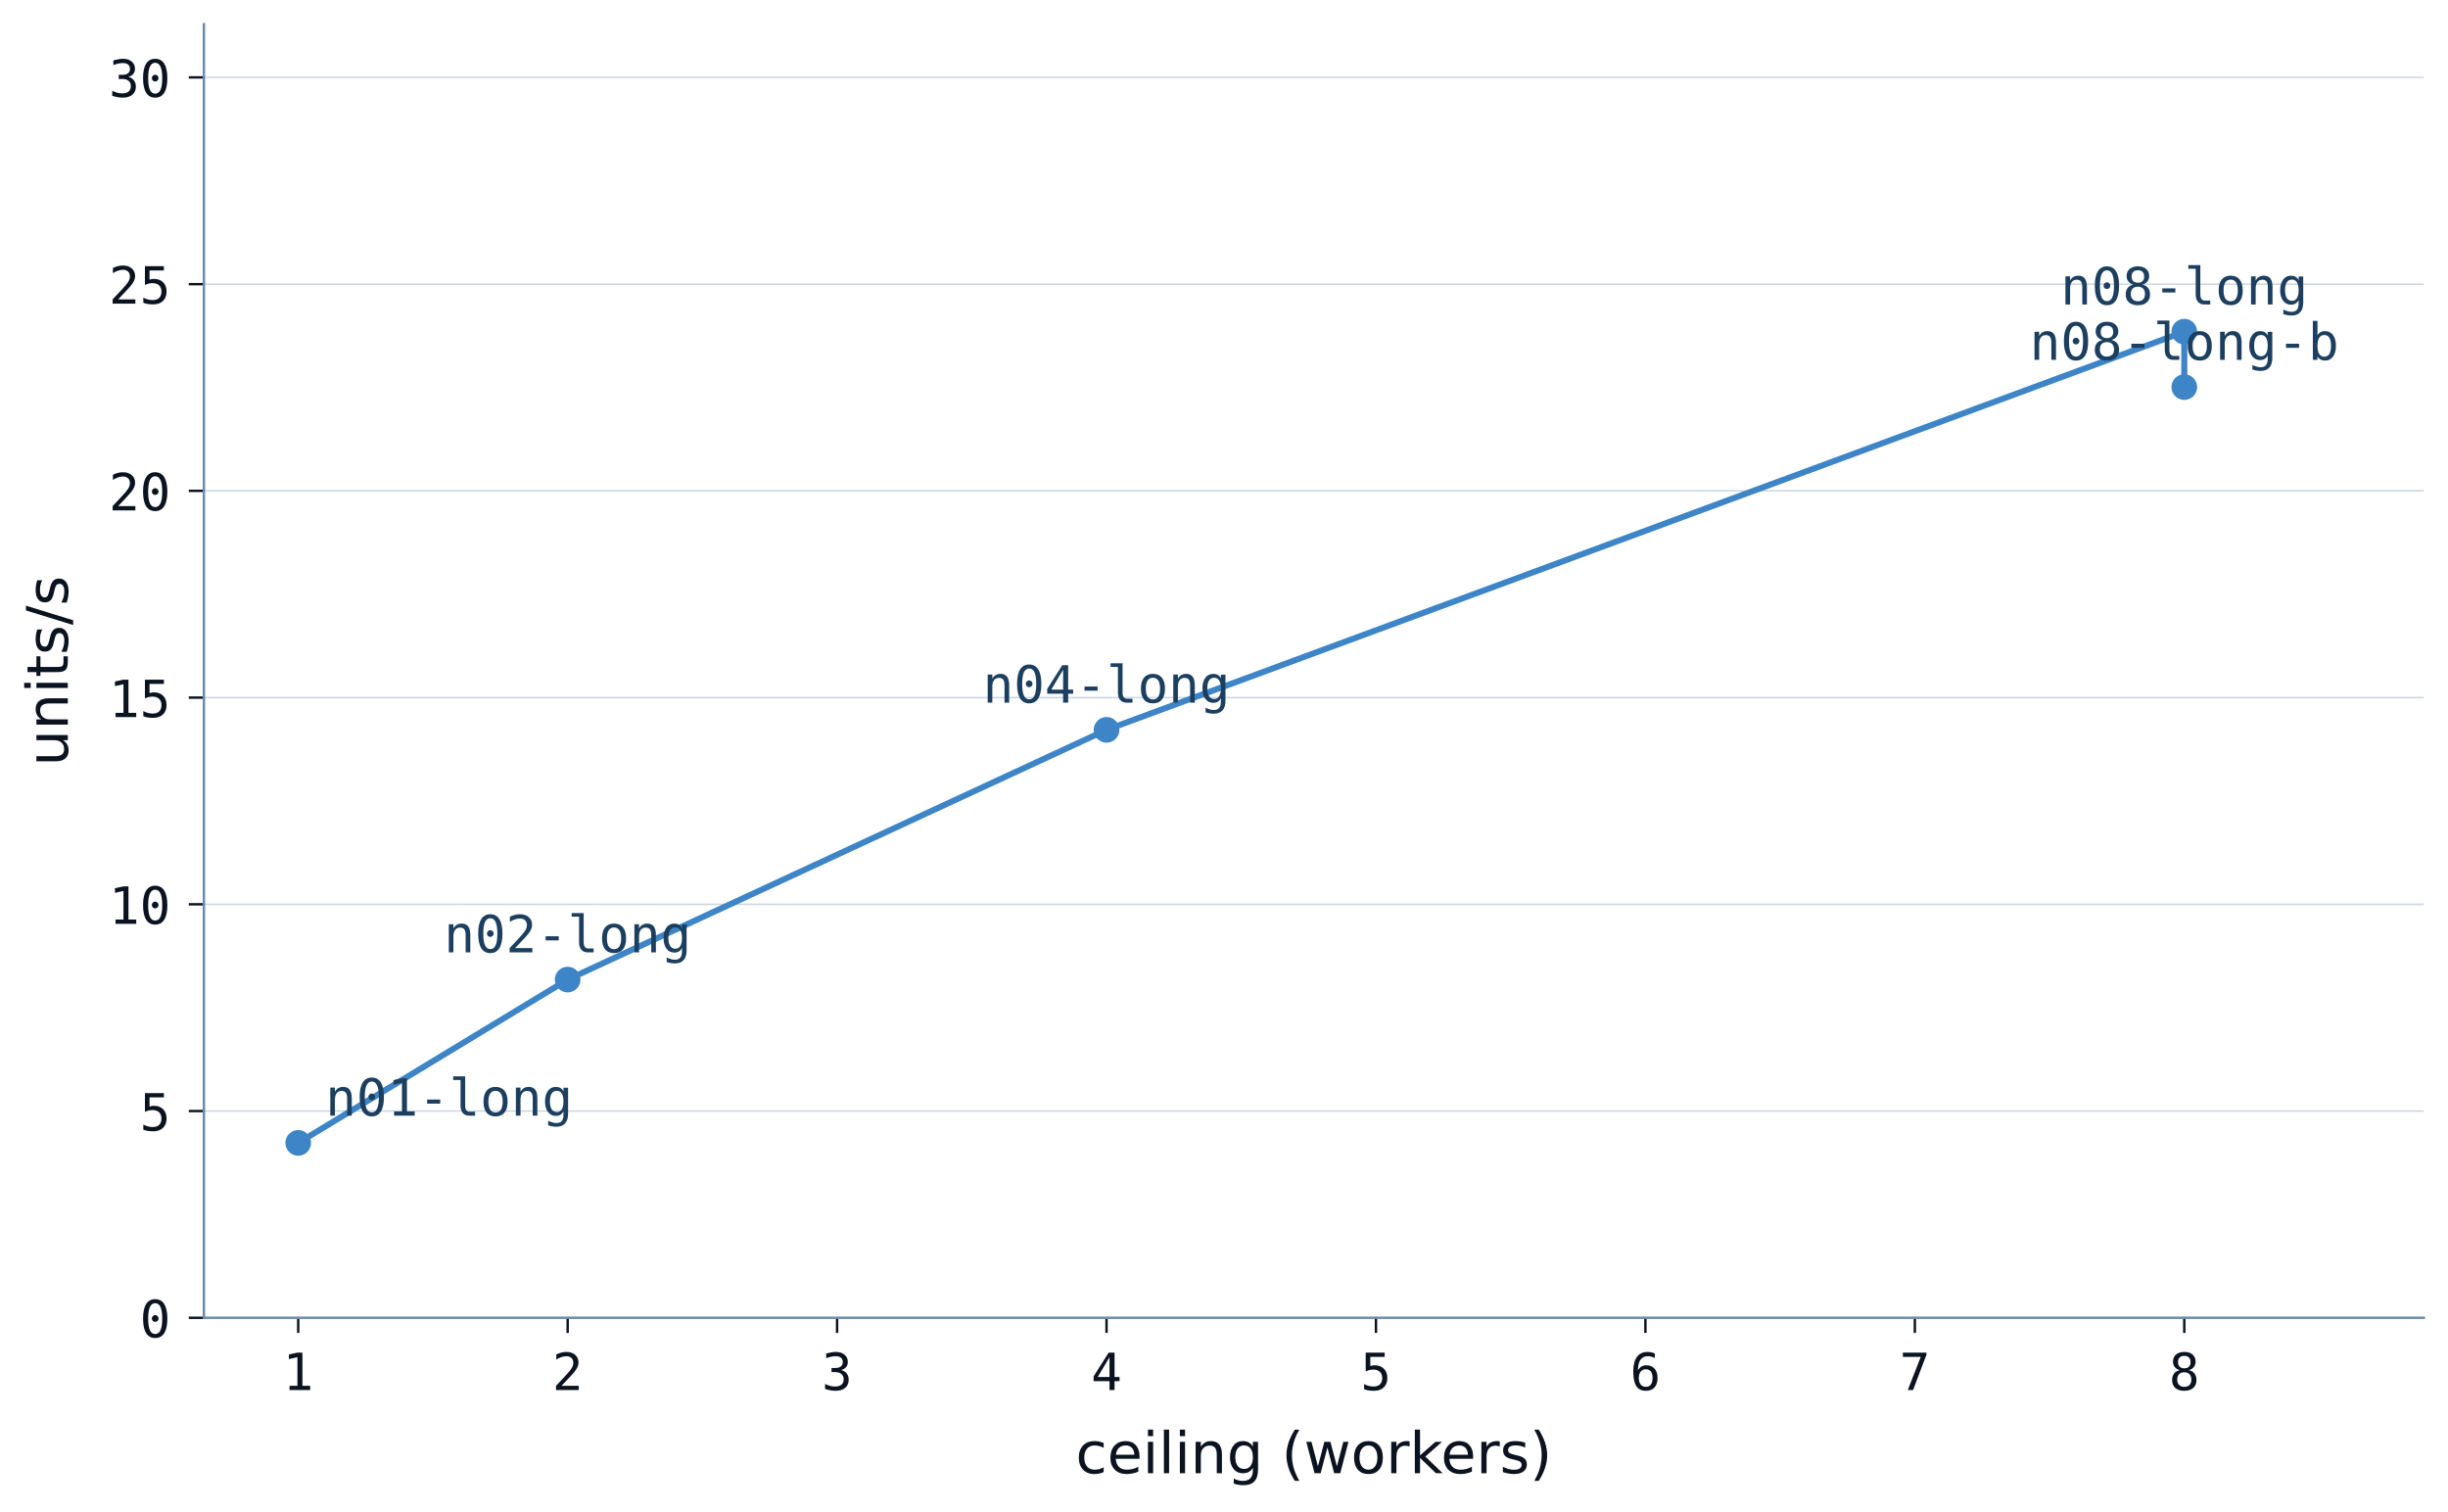
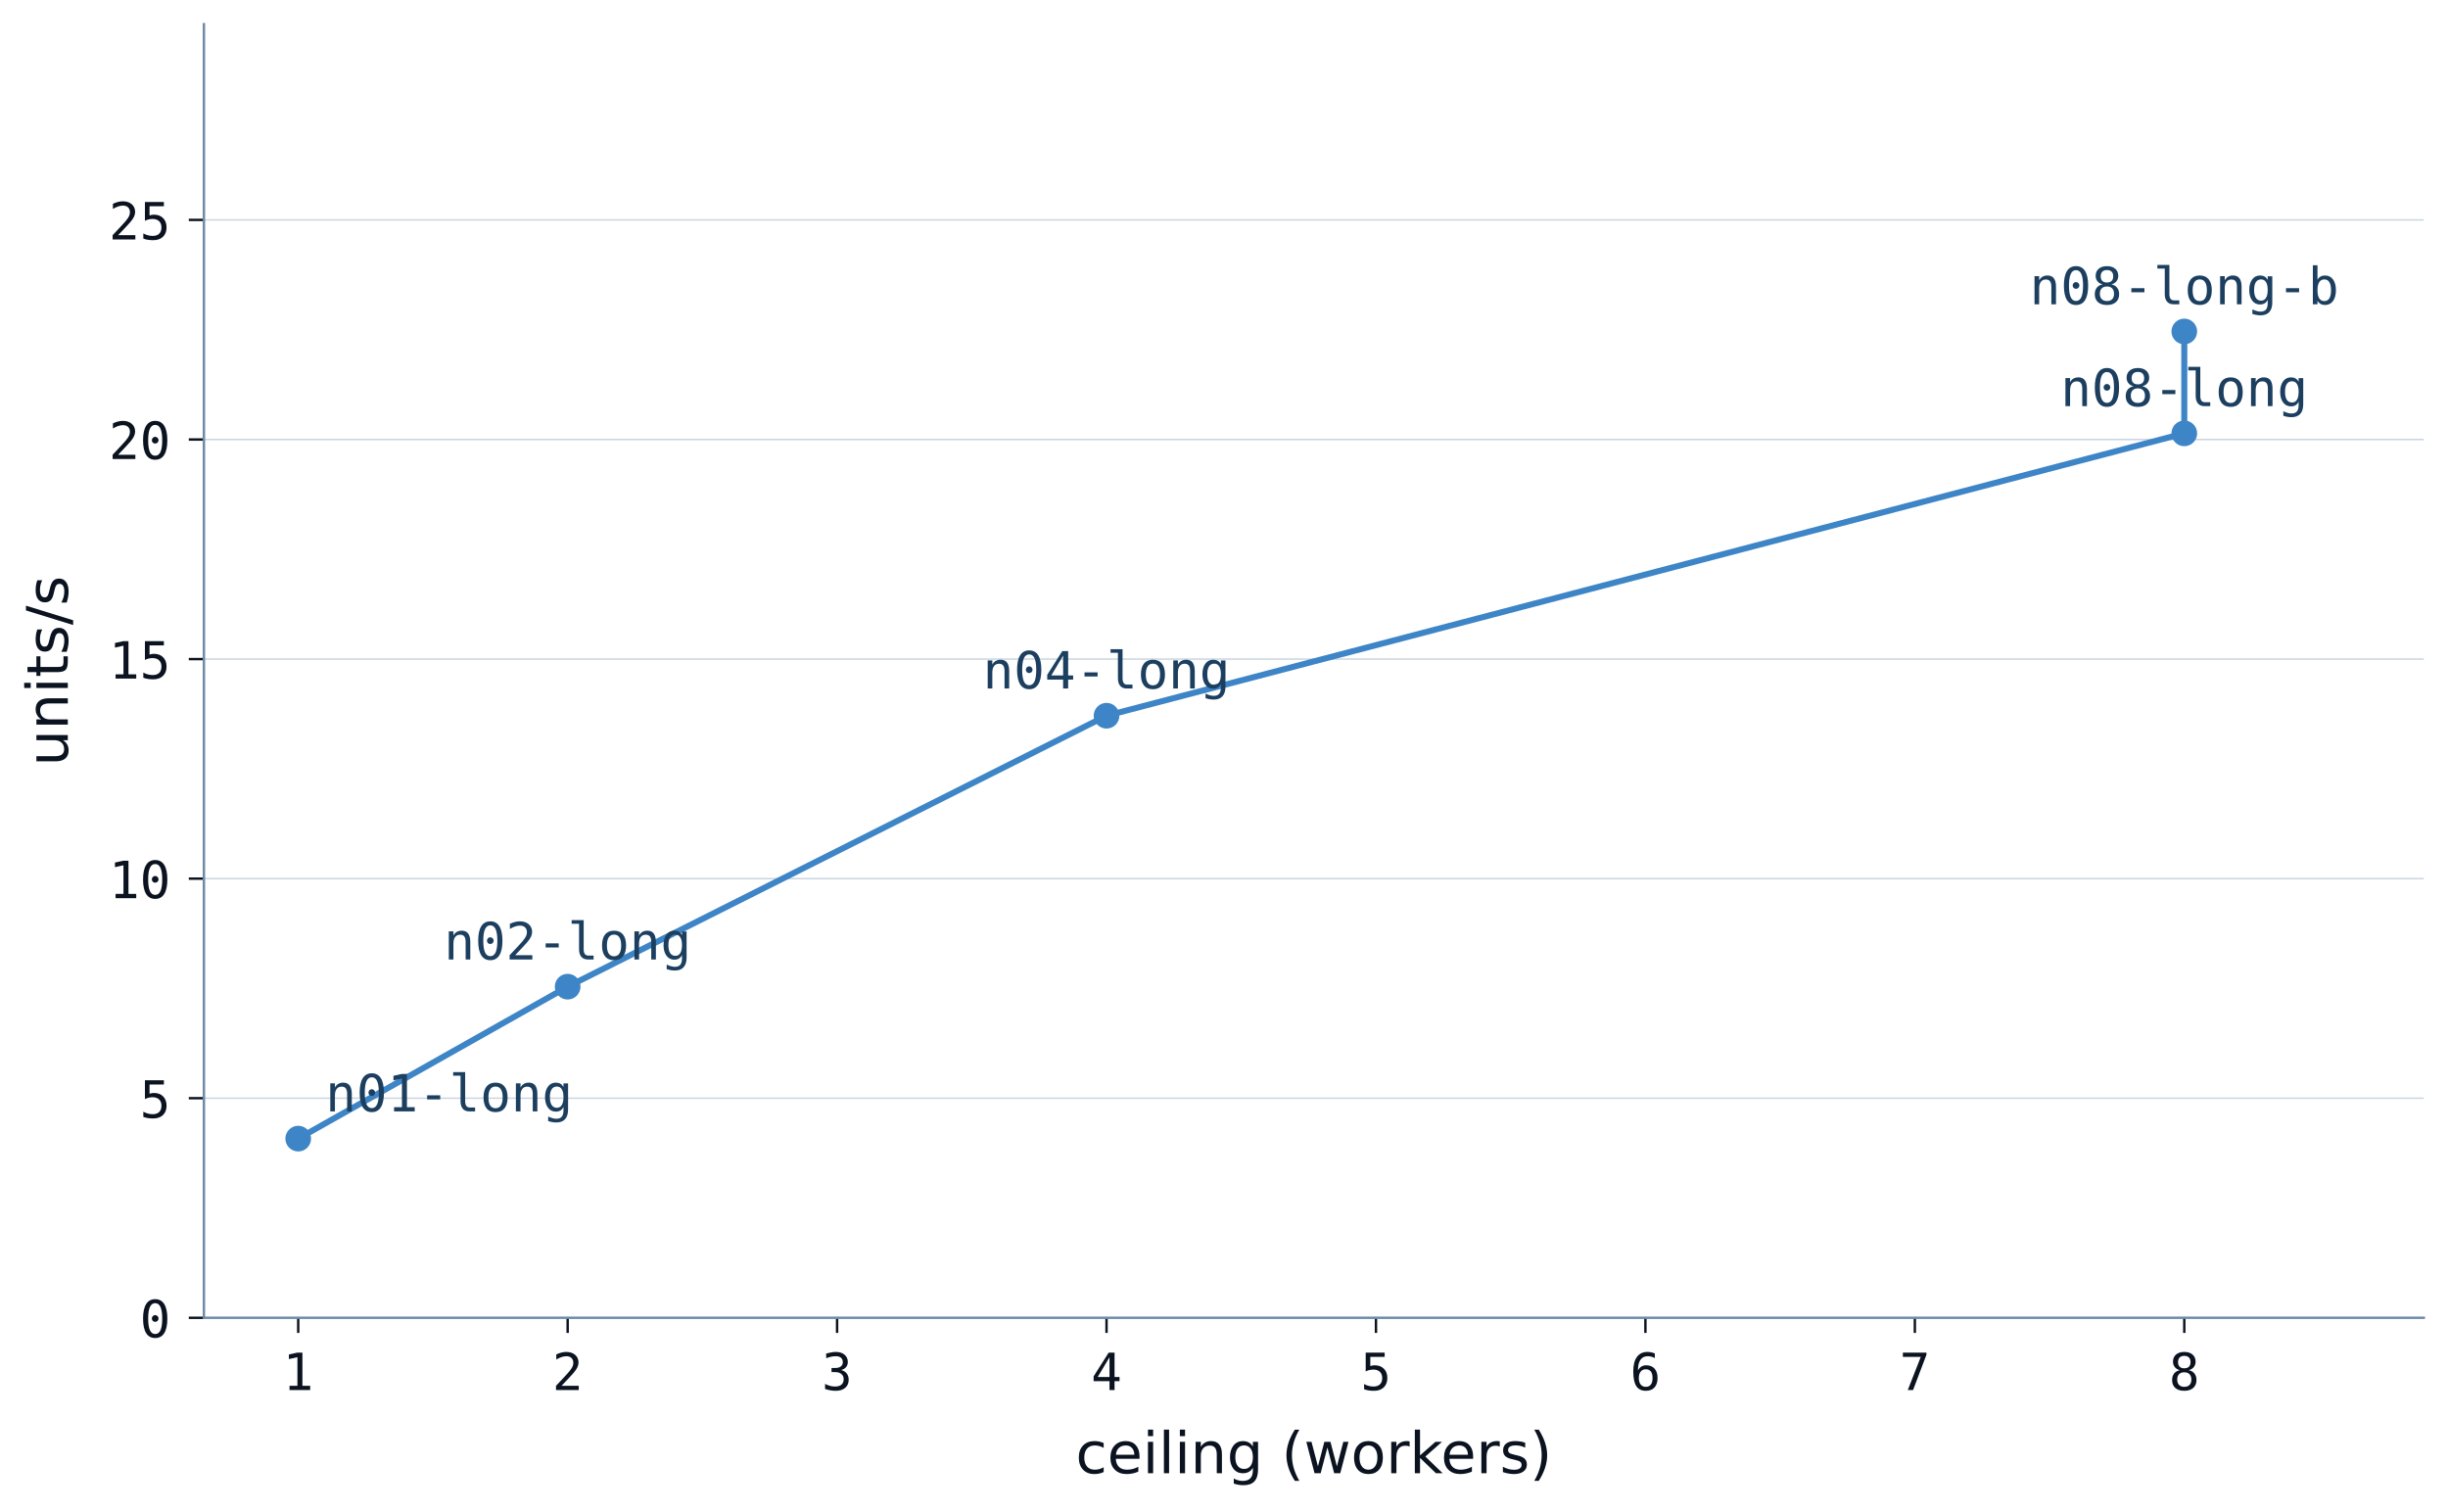
<svg xmlns="http://www.w3.org/2000/svg" xmlns:xlink="http://www.w3.org/1999/xlink" width="1620pt" height="1000pt" viewBox="0 0 1620 1000" version="1.1">
  <defs>
    <style type="text/css">*{stroke-linejoin: round; stroke-linecap: butt}</style>
  </defs>
  <g id="figure_1">
    <g id="patch_1">
      <path d="M 0 1000  L 1620 1000  L 1620 0  L 0 0  L 0 1000  z " style="fill: none" />
    </g>
    <g id="axes_1">
      <g id="patch_2">
        <path d="M 134.941 871.997  L 1604 871.997  L 1604 16  L 134.941 16  L 134.941 871.997  z " style="fill: none" />
      </g>
      <g id="matplotlib.axis_1">
        <g id="xtick_1">
          <g id="line2d_1">
            <defs>
              <path id="m145aa1aebd" d="M 0 0  L 0 10  " style="stroke: #0b1320; stroke-width: 1.6" />
            </defs>
            <g>
              <use xlink:href="#m145aa1aebd" x="197.348" y="871.997" style="fill: #0b1320; stroke: #0b1320; stroke-width: 1.6" />
            </g>
          </g>
          <g id="text_1">
            <text style="font-size: 34px; font-family: 'IBM Plex Mono', 'DejaVu Sans Mono', 'Bitstream Vera Sans Mono', 'Computer Modern Typewriter', 'Andale Mono', 'Nimbus Mono L', 'Courier New', 'Courier', 'Fixed', 'Terminal', monospace; text-anchor: middle; fill: #0b1320" x="197.348" y="919.829" transform="rotate(-0 197.348 919.8291)">1</text>
          </g>
        </g>
        <g id="xtick_2">
          <g id="line2d_2">
            <g>
              <use xlink:href="#m145aa1aebd" x="375.654" y="871.997" style="fill: #0b1320; stroke: #0b1320; stroke-width: 1.6" />
            </g>
          </g>
          <g id="text_2">
            <text style="font-size: 34px; font-family: 'IBM Plex Mono', 'DejaVu Sans Mono', 'Bitstream Vera Sans Mono', 'Computer Modern Typewriter', 'Andale Mono', 'Nimbus Mono L', 'Courier New', 'Courier', 'Fixed', 'Terminal', monospace; text-anchor: middle; fill: #0b1320" x="375.654" y="919.829" transform="rotate(-0 375.6535 919.8291)">2</text>
          </g>
        </g>
        <g id="xtick_3">
          <g id="line2d_3">
            <g>
              <use xlink:href="#m145aa1aebd" x="553.959" y="871.997" style="fill: #0b1320; stroke: #0b1320; stroke-width: 1.6" />
            </g>
          </g>
          <g id="text_3">
            <text style="font-size: 34px; font-family: 'IBM Plex Mono', 'DejaVu Sans Mono', 'Bitstream Vera Sans Mono', 'Computer Modern Typewriter', 'Andale Mono', 'Nimbus Mono L', 'Courier New', 'Courier', 'Fixed', 'Terminal', monospace; text-anchor: middle; fill: #0b1320" x="553.959" y="919.829" transform="rotate(-0 553.959 919.8291)">3</text>
          </g>
        </g>
        <g id="xtick_4">
          <g id="line2d_4">
            <g>
              <use xlink:href="#m145aa1aebd" x="732.264" y="871.997" style="fill: #0b1320; stroke: #0b1320; stroke-width: 1.6" />
            </g>
          </g>
          <g id="text_4">
            <text style="font-size: 34px; font-family: 'IBM Plex Mono', 'DejaVu Sans Mono', 'Bitstream Vera Sans Mono', 'Computer Modern Typewriter', 'Andale Mono', 'Nimbus Mono L', 'Courier New', 'Courier', 'Fixed', 'Terminal', monospace; text-anchor: middle; fill: #0b1320" x="732.264" y="919.829" transform="rotate(-0 732.2645 919.8291)">4</text>
          </g>
        </g>
        <g id="xtick_5">
          <g id="line2d_5">
            <g>
              <use xlink:href="#m145aa1aebd" x="910.57" y="871.997" style="fill: #0b1320; stroke: #0b1320; stroke-width: 1.6" />
            </g>
          </g>
          <g id="text_5">
            <text style="font-size: 34px; font-family: 'IBM Plex Mono', 'DejaVu Sans Mono', 'Bitstream Vera Sans Mono', 'Computer Modern Typewriter', 'Andale Mono', 'Nimbus Mono L', 'Courier New', 'Courier', 'Fixed', 'Terminal', monospace; text-anchor: middle; fill: #0b1320" x="910.57" y="919.829" transform="rotate(-0 910.57 919.8291)">5</text>
          </g>
        </g>
        <g id="xtick_6">
          <g id="line2d_6">
            <g>
              <use xlink:href="#m145aa1aebd" x="1088.875" y="871.997" style="fill: #0b1320; stroke: #0b1320; stroke-width: 1.6" />
            </g>
          </g>
          <g id="text_6">
            <text style="font-size: 34px; font-family: 'IBM Plex Mono', 'DejaVu Sans Mono', 'Bitstream Vera Sans Mono', 'Computer Modern Typewriter', 'Andale Mono', 'Nimbus Mono L', 'Courier New', 'Courier', 'Fixed', 'Terminal', monospace; text-anchor: middle; fill: #0b1320" x="1088.875" y="919.829" transform="rotate(-0 1088.875 919.8291)">6</text>
          </g>
        </g>
        <g id="xtick_7">
          <g id="line2d_7">
            <g>
              <use xlink:href="#m145aa1aebd" x="1267.181" y="871.997" style="fill: #0b1320; stroke: #0b1320; stroke-width: 1.6" />
            </g>
          </g>
          <g id="text_7">
            <text style="font-size: 34px; font-family: 'IBM Plex Mono', 'DejaVu Sans Mono', 'Bitstream Vera Sans Mono', 'Computer Modern Typewriter', 'Andale Mono', 'Nimbus Mono L', 'Courier New', 'Courier', 'Fixed', 'Terminal', monospace; text-anchor: middle; fill: #0b1320" x="1267.181" y="919.829" transform="rotate(-0 1267.181 919.8291)">7</text>
          </g>
        </g>
        <g id="xtick_8">
          <g id="line2d_8">
            <g>
              <use xlink:href="#m145aa1aebd" x="1445.486" y="871.997" style="fill: #0b1320; stroke: #0b1320; stroke-width: 1.6" />
            </g>
          </g>
          <g id="text_8">
            <text style="font-size: 34px; font-family: 'IBM Plex Mono', 'DejaVu Sans Mono', 'Bitstream Vera Sans Mono', 'Computer Modern Typewriter', 'Andale Mono', 'Nimbus Mono L', 'Courier New', 'Courier', 'Fixed', 'Terminal', monospace; text-anchor: middle; fill: #0b1320" x="1445.486" y="919.829" transform="rotate(-0 1445.486 919.8291)">8</text>
          </g>
        </g>
        <g id="text_9">
          <text style="font-size: 38px; font-family: 'Poppins', sans-serif, 'DejaVu Sans'; text-anchor: middle; fill: #0b1320" x="869.471" y="974.871" transform="rotate(-0 869.4705 974.8711)">ceiling  (workers)</text>
        </g>
      </g>
      <g id="matplotlib.axis_2">
        <g id="ytick_1">
          <g id="line2d_9">
-             <path d="M 134.941 871.997  L 1604 871.997  " clip-path="url(#pbddfeb69cb)" style="fill: none; stroke: #6c8aa8; stroke-opacity: 0.35; stroke-linecap: square" />
+             <path d="M 134.941 871.997  L 1604 871.997  " clip-path="url(#p165e059352)" style="fill: none; stroke: #6c8aa8; stroke-opacity: 0.35; stroke-linecap: square" />
          </g>
          <g id="line2d_10">
            <defs>
              <path id="me648679972" d="M 0 0  L -10 0  " style="stroke: #0b1320; stroke-width: 1.6" />
            </defs>
            <g>
              <use xlink:href="#me648679972" x="134.941" y="871.997" style="fill: #0b1320; stroke: #0b1320; stroke-width: 1.6" />
            </g>
          </g>
          <g id="text_10">
            <text style="font-size: 34px; font-family: 'IBM Plex Mono', 'DejaVu Sans Mono', 'Bitstream Vera Sans Mono', 'Computer Modern Typewriter', 'Andale Mono', 'Nimbus Mono L', 'Courier New', 'Courier', 'Fixed', 'Terminal', monospace; text-anchor: end; fill: #0b1320" x="112.941" y="884.913" transform="rotate(-0 112.9411 884.913)">0</text>
          </g>
        </g>
        <g id="ytick_2">
          <g id="line2d_11">
-             <path d="M 134.941 735.2  L 1604 735.2  " clip-path="url(#pbddfeb69cb)" style="fill: none; stroke: #6c8aa8; stroke-opacity: 0.35; stroke-linecap: square" />
+             <path d="M 134.941 726.704  L 1604 726.704  " clip-path="url(#p165e059352)" style="fill: none; stroke: #6c8aa8; stroke-opacity: 0.35; stroke-linecap: square" />
          </g>
          <g id="line2d_12">
            <g>
-               <use xlink:href="#me648679972" x="134.941" y="735.2" style="fill: #0b1320; stroke: #0b1320; stroke-width: 1.6" />
+               <use xlink:href="#me648679972" x="134.941" y="726.704" style="fill: #0b1320; stroke: #0b1320; stroke-width: 1.6" />
            </g>
          </g>
          <g id="text_11">
-             <text style="font-size: 34px; font-family: 'IBM Plex Mono', 'DejaVu Sans Mono', 'Bitstream Vera Sans Mono', 'Computer Modern Typewriter', 'Andale Mono', 'Nimbus Mono L', 'Courier New', 'Courier', 'Fixed', 'Terminal', monospace; text-anchor: end; fill: #0b1320" x="112.941" y="748.116" transform="rotate(-0 112.9411 748.1158)">5</text>
+             <text style="font-size: 34px; font-family: 'IBM Plex Mono', 'DejaVu Sans Mono', 'Bitstream Vera Sans Mono', 'Computer Modern Typewriter', 'Andale Mono', 'Nimbus Mono L', 'Courier New', 'Courier', 'Fixed', 'Terminal', monospace; text-anchor: end; fill: #0b1320" x="112.941" y="739.62" transform="rotate(-0 112.9411 739.6197)">5</text>
          </g>
        </g>
        <g id="ytick_3">
          <g id="line2d_13">
-             <path d="M 134.941 598.402  L 1604 598.402  " clip-path="url(#pbddfeb69cb)" style="fill: none; stroke: #6c8aa8; stroke-opacity: 0.35; stroke-linecap: square" />
+             <path d="M 134.941 581.41  L 1604 581.41  " clip-path="url(#p165e059352)" style="fill: none; stroke: #6c8aa8; stroke-opacity: 0.35; stroke-linecap: square" />
          </g>
          <g id="line2d_14">
            <g>
-               <use xlink:href="#me648679972" x="134.941" y="598.402" style="fill: #0b1320; stroke: #0b1320; stroke-width: 1.6" />
+               <use xlink:href="#me648679972" x="134.941" y="581.41" style="fill: #0b1320; stroke: #0b1320; stroke-width: 1.6" />
            </g>
          </g>
          <g id="text_12">
-             <text style="font-size: 34px; font-family: 'IBM Plex Mono', 'DejaVu Sans Mono', 'Bitstream Vera Sans Mono', 'Computer Modern Typewriter', 'Andale Mono', 'Nimbus Mono L', 'Courier New', 'Courier', 'Fixed', 'Terminal', monospace; text-anchor: end; fill: #0b1320" x="112.941" y="611.318" transform="rotate(-0 112.9411 611.3185)">10</text>
+             <text style="font-size: 34px; font-family: 'IBM Plex Mono', 'DejaVu Sans Mono', 'Bitstream Vera Sans Mono', 'Computer Modern Typewriter', 'Andale Mono', 'Nimbus Mono L', 'Courier New', 'Courier', 'Fixed', 'Terminal', monospace; text-anchor: end; fill: #0b1320" x="112.941" y="594.326" transform="rotate(-0 112.9411 594.3263)">10</text>
          </g>
        </g>
        <g id="ytick_4">
          <g id="line2d_15">
-             <path d="M 134.941 461.605  L 1604 461.605  " clip-path="url(#pbddfeb69cb)" style="fill: none; stroke: #6c8aa8; stroke-opacity: 0.35; stroke-linecap: square" />
+             <path d="M 134.941 436.117  L 1604 436.117  " clip-path="url(#p165e059352)" style="fill: none; stroke: #6c8aa8; stroke-opacity: 0.35; stroke-linecap: square" />
          </g>
          <g id="line2d_16">
            <g>
-               <use xlink:href="#me648679972" x="134.941" y="461.605" style="fill: #0b1320; stroke: #0b1320; stroke-width: 1.6" />
+               <use xlink:href="#me648679972" x="134.941" y="436.117" style="fill: #0b1320; stroke: #0b1320; stroke-width: 1.6" />
            </g>
          </g>
          <g id="text_13">
-             <text style="font-size: 34px; font-family: 'IBM Plex Mono', 'DejaVu Sans Mono', 'Bitstream Vera Sans Mono', 'Computer Modern Typewriter', 'Andale Mono', 'Nimbus Mono L', 'Courier New', 'Courier', 'Fixed', 'Terminal', monospace; text-anchor: end; fill: #0b1320" x="112.941" y="474.521" transform="rotate(-0 112.9411 474.5212)">15</text>
+             <text style="font-size: 34px; font-family: 'IBM Plex Mono', 'DejaVu Sans Mono', 'Bitstream Vera Sans Mono', 'Computer Modern Typewriter', 'Andale Mono', 'Nimbus Mono L', 'Courier New', 'Courier', 'Fixed', 'Terminal', monospace; text-anchor: end; fill: #0b1320" x="112.941" y="449.033" transform="rotate(-0 112.9411 449.0329)">15</text>
          </g>
        </g>
        <g id="ytick_5">
          <g id="line2d_17">
-             <path d="M 134.941 324.808  L 1604 324.808  " clip-path="url(#pbddfeb69cb)" style="fill: none; stroke: #6c8aa8; stroke-opacity: 0.35; stroke-linecap: square" />
+             <path d="M 134.941 290.824  L 1604 290.824  " clip-path="url(#p165e059352)" style="fill: none; stroke: #6c8aa8; stroke-opacity: 0.35; stroke-linecap: square" />
          </g>
          <g id="line2d_18">
            <g>
-               <use xlink:href="#me648679972" x="134.941" y="324.808" style="fill: #0b1320; stroke: #0b1320; stroke-width: 1.6" />
+               <use xlink:href="#me648679972" x="134.941" y="290.824" style="fill: #0b1320; stroke: #0b1320; stroke-width: 1.6" />
            </g>
          </g>
          <g id="text_14">
-             <text style="font-size: 34px; font-family: 'IBM Plex Mono', 'DejaVu Sans Mono', 'Bitstream Vera Sans Mono', 'Computer Modern Typewriter', 'Andale Mono', 'Nimbus Mono L', 'Courier New', 'Courier', 'Fixed', 'Terminal', monospace; text-anchor: end; fill: #0b1320" x="112.941" y="337.724" transform="rotate(-0 112.9411 337.7239)">20</text>
+             <text style="font-size: 34px; font-family: 'IBM Plex Mono', 'DejaVu Sans Mono', 'Bitstream Vera Sans Mono', 'Computer Modern Typewriter', 'Andale Mono', 'Nimbus Mono L', 'Courier New', 'Courier', 'Fixed', 'Terminal', monospace; text-anchor: end; fill: #0b1320" x="112.941" y="303.74" transform="rotate(-0 112.9411 303.7396)">20</text>
          </g>
        </g>
        <g id="ytick_6">
          <g id="line2d_19">
-             <path d="M 134.941 188.011  L 1604 188.011  " clip-path="url(#pbddfeb69cb)" style="fill: none; stroke: #6c8aa8; stroke-opacity: 0.35; stroke-linecap: square" />
+             <path d="M 134.941 145.53  L 1604 145.53  " clip-path="url(#p165e059352)" style="fill: none; stroke: #6c8aa8; stroke-opacity: 0.35; stroke-linecap: square" />
          </g>
          <g id="line2d_20">
            <g>
-               <use xlink:href="#me648679972" x="134.941" y="188.011" style="fill: #0b1320; stroke: #0b1320; stroke-width: 1.6" />
+               <use xlink:href="#me648679972" x="134.941" y="145.53" style="fill: #0b1320; stroke: #0b1320; stroke-width: 1.6" />
            </g>
          </g>
          <g id="text_15">
-             <text style="font-size: 34px; font-family: 'IBM Plex Mono', 'DejaVu Sans Mono', 'Bitstream Vera Sans Mono', 'Computer Modern Typewriter', 'Andale Mono', 'Nimbus Mono L', 'Courier New', 'Courier', 'Fixed', 'Terminal', monospace; text-anchor: end; fill: #0b1320" x="112.941" y="200.927" transform="rotate(-0 112.9411 200.9266)">25</text>
-           </g>
-         </g>
-         <g id="ytick_7">
-           <g id="line2d_21">
-             <path d="M 134.941 51.213  L 1604 51.213  " clip-path="url(#pbddfeb69cb)" style="fill: none; stroke: #6c8aa8; stroke-opacity: 0.35; stroke-linecap: square" />
-           </g>
-           <g id="line2d_22">
-             <g>
-               <use xlink:href="#me648679972" x="134.941" y="51.213" style="fill: #0b1320; stroke: #0b1320; stroke-width: 1.6" />
-             </g>
-           </g>
-           <g id="text_16">
-             <text style="font-size: 34px; font-family: 'IBM Plex Mono', 'DejaVu Sans Mono', 'Bitstream Vera Sans Mono', 'Computer Modern Typewriter', 'Andale Mono', 'Nimbus Mono L', 'Courier New', 'Courier', 'Fixed', 'Terminal', monospace; text-anchor: end; fill: #0b1320" x="112.941" y="64.129" transform="rotate(-0 112.9411 64.12928)">30</text>
-           </g>
-         </g>
-         <g id="text_17">
+             <text style="font-size: 34px; font-family: 'IBM Plex Mono', 'DejaVu Sans Mono', 'Bitstream Vera Sans Mono', 'Computer Modern Typewriter', 'Andale Mono', 'Nimbus Mono L', 'Courier New', 'Courier', 'Fixed', 'Terminal', monospace; text-anchor: end; fill: #0b1320" x="112.941" y="158.446" transform="rotate(-0 112.9411 158.4462)">25</text>
+           </g>
+         </g>
+         <g id="text_16">
          <text style="font-size: 38px; font-family: 'Poppins', sans-serif, 'DejaVu Sans'; text-anchor: middle; fill: #0b1320" x="44.874" y="443.999" transform="rotate(-90 44.87406 443.9985)">units/s</text>
        </g>
      </g>
      <g id="patch_3">
        <path d="M 134.941 871.997  L 134.941 16  " style="fill: none; stroke: #6c8aa8; stroke-width: 1.6; stroke-linejoin: miter; stroke-linecap: square" />
      </g>
      <g id="patch_4">
        <path d="M 134.941 871.997  L 1604 871.997  " style="fill: none; stroke: #6c8aa8; stroke-width: 1.6; stroke-linejoin: miter; stroke-linecap: square" />
      </g>
-       <g id="line2d_23">
-         <path d="M 197.348 756.267  L 375.654 648.197  L 732.264 482.946  L 1445.486 219.474  L 1445.486 256.136  " clip-path="url(#pbddfeb69cb)" style="fill: none; stroke: #3d85c6; stroke-width: 4; stroke-linecap: square" />
+       <g id="line2d_21">
+         <path d="M 197.348 753.438  L 375.654 652.895  L 732.264 473.603  L 1445.486 286.755  L 1445.486 219.339  " clip-path="url(#p165e059352)" style="fill: none; stroke: #3d85c6; stroke-width: 4; stroke-linecap: square" />
        <defs>
          <path id="ma0158c9866" d="M 0 8  C 2.122 8 4.157 7.157 5.657 5.657  C 7.157 4.157 8 2.122 8 0  C 8 -2.122 7.157 -4.157 5.657 -5.657  C 4.157 -7.157 2.122 -8 0 -8  C -2.122 -8 -4.157 -7.157 -5.657 -5.657  C -7.157 -4.157 -8 -2.122 -8 0  C -8 2.122 -7.157 4.157 -5.657 5.657  C -4.157 7.157 -2.122 8 0 8  z " style="stroke: #3d85c6" />
        </defs>
-         <g clip-path="url(#pbddfeb69cb)">
-           <use xlink:href="#ma0158c9866" x="197.348" y="756.267" style="fill: #3d85c6; stroke: #3d85c6" />
-           <use xlink:href="#ma0158c9866" x="375.654" y="648.197" style="fill: #3d85c6; stroke: #3d85c6" />
-           <use xlink:href="#ma0158c9866" x="732.264" y="482.946" style="fill: #3d85c6; stroke: #3d85c6" />
-           <use xlink:href="#ma0158c9866" x="1445.486" y="219.474" style="fill: #3d85c6; stroke: #3d85c6" />
-           <use xlink:href="#ma0158c9866" x="1445.486" y="256.136" style="fill: #3d85c6; stroke: #3d85c6" />
-         </g>
+         <g clip-path="url(#p165e059352)">
+           <use xlink:href="#ma0158c9866" x="197.348" y="753.438" style="fill: #3d85c6; stroke: #3d85c6" />
+           <use xlink:href="#ma0158c9866" x="375.654" y="652.895" style="fill: #3d85c6; stroke: #3d85c6" />
+           <use xlink:href="#ma0158c9866" x="732.264" y="473.603" style="fill: #3d85c6; stroke: #3d85c6" />
+           <use xlink:href="#ma0158c9866" x="1445.486" y="286.755" style="fill: #3d85c6; stroke: #3d85c6" />
+           <use xlink:href="#ma0158c9866" x="1445.486" y="219.339" style="fill: #3d85c6; stroke: #3d85c6" />
+         </g>
+       </g>
+       <g id="text_17">
+         <text style="font-size: 34px; font-family: 'IBM Plex Mono', 'DejaVu Sans Mono', 'Bitstream Vera Sans Mono', 'Computer Modern Typewriter', 'Andale Mono', 'Nimbus Mono L', 'Courier New', 'Courier', 'Fixed', 'Terminal', monospace; text-anchor: start; fill: #1c3f60" x="215.348" y="735.438" transform="rotate(-0 215.348 735.4376)">n01-long</text>
      </g>
      <g id="text_18">
-         <text style="font-size: 34px; font-family: 'IBM Plex Mono', 'DejaVu Sans Mono', 'Bitstream Vera Sans Mono', 'Computer Modern Typewriter', 'Andale Mono', 'Nimbus Mono L', 'Courier New', 'Courier', 'Fixed', 'Terminal', monospace; text-anchor: start; fill: #1c3f60" x="215.348" y="738.267" transform="rotate(-0 215.348 738.2665)">n01-long</text>
+         <text style="font-size: 34px; font-family: 'IBM Plex Mono', 'DejaVu Sans Mono', 'Bitstream Vera Sans Mono', 'Computer Modern Typewriter', 'Andale Mono', 'Nimbus Mono L', 'Courier New', 'Courier', 'Fixed', 'Terminal', monospace; text-anchor: middle; fill: #1c3f60" x="375.654" y="634.895" transform="rotate(-0 375.6535 634.8946)">n02-long</text>
      </g>
      <g id="text_19">
-         <text style="font-size: 34px; font-family: 'IBM Plex Mono', 'DejaVu Sans Mono', 'Bitstream Vera Sans Mono', 'Computer Modern Typewriter', 'Andale Mono', 'Nimbus Mono L', 'Courier New', 'Courier', 'Fixed', 'Terminal', monospace; text-anchor: middle; fill: #1c3f60" x="375.654" y="630.197" transform="rotate(-0 375.6535 630.1967)">n02-long</text>
+         <text style="font-size: 34px; font-family: 'IBM Plex Mono', 'DejaVu Sans Mono', 'Bitstream Vera Sans Mono', 'Computer Modern Typewriter', 'Andale Mono', 'Nimbus Mono L', 'Courier New', 'Courier', 'Fixed', 'Terminal', monospace; text-anchor: middle; fill: #1c3f60" x="732.264" y="455.603" transform="rotate(-0 732.2645 455.6026)">n04-long</text>
      </g>
      <g id="text_20">
-         <text style="font-size: 34px; font-family: 'IBM Plex Mono', 'DejaVu Sans Mono', 'Bitstream Vera Sans Mono', 'Computer Modern Typewriter', 'Andale Mono', 'Nimbus Mono L', 'Courier New', 'Courier', 'Fixed', 'Terminal', monospace; text-anchor: middle; fill: #1c3f60" x="732.264" y="464.946" transform="rotate(-0 732.2645 464.9455)">n04-long</text>
+         <text style="font-size: 34px; font-family: 'IBM Plex Mono', 'DejaVu Sans Mono', 'Bitstream Vera Sans Mono', 'Computer Modern Typewriter', 'Andale Mono', 'Nimbus Mono L', 'Courier New', 'Courier', 'Fixed', 'Terminal', monospace; text-anchor: middle; fill: #1c3f60" x="1445.486" y="268.755" transform="rotate(-0 1445.486 268.7554)">n08-long</text>
      </g>
      <g id="text_21">
-         <text style="font-size: 34px; font-family: 'IBM Plex Mono', 'DejaVu Sans Mono', 'Bitstream Vera Sans Mono', 'Computer Modern Typewriter', 'Andale Mono', 'Nimbus Mono L', 'Courier New', 'Courier', 'Fixed', 'Terminal', monospace; text-anchor: middle; fill: #1c3f60" x="1445.486" y="201.474" transform="rotate(-0 1445.486 201.4739)">n08-long</text>
-       </g>
-       <g id="text_22">
-         <text style="font-size: 34px; font-family: 'IBM Plex Mono', 'DejaVu Sans Mono', 'Bitstream Vera Sans Mono', 'Computer Modern Typewriter', 'Andale Mono', 'Nimbus Mono L', 'Courier New', 'Courier', 'Fixed', 'Terminal', monospace; text-anchor: middle; fill: #1c3f60" x="1445.486" y="238.136" transform="rotate(-0 1445.486 238.1356)">n08-long-b</text>
+         <text style="font-size: 34px; font-family: 'IBM Plex Mono', 'DejaVu Sans Mono', 'Bitstream Vera Sans Mono', 'Computer Modern Typewriter', 'Andale Mono', 'Nimbus Mono L', 'Courier New', 'Courier', 'Fixed', 'Terminal', monospace; text-anchor: middle; fill: #1c3f60" x="1445.486" y="201.339" transform="rotate(-0 1445.486 201.3392)">n08-long-b</text>
      </g>
    </g>
  </g>
  <defs>
-     <clipPath id="pbddfeb69cb">
+     <clipPath id="p165e059352">
      <rect x="134.941" y="16" width="1469.059" height="855.997" />
    </clipPath>
  </defs>
</svg>
